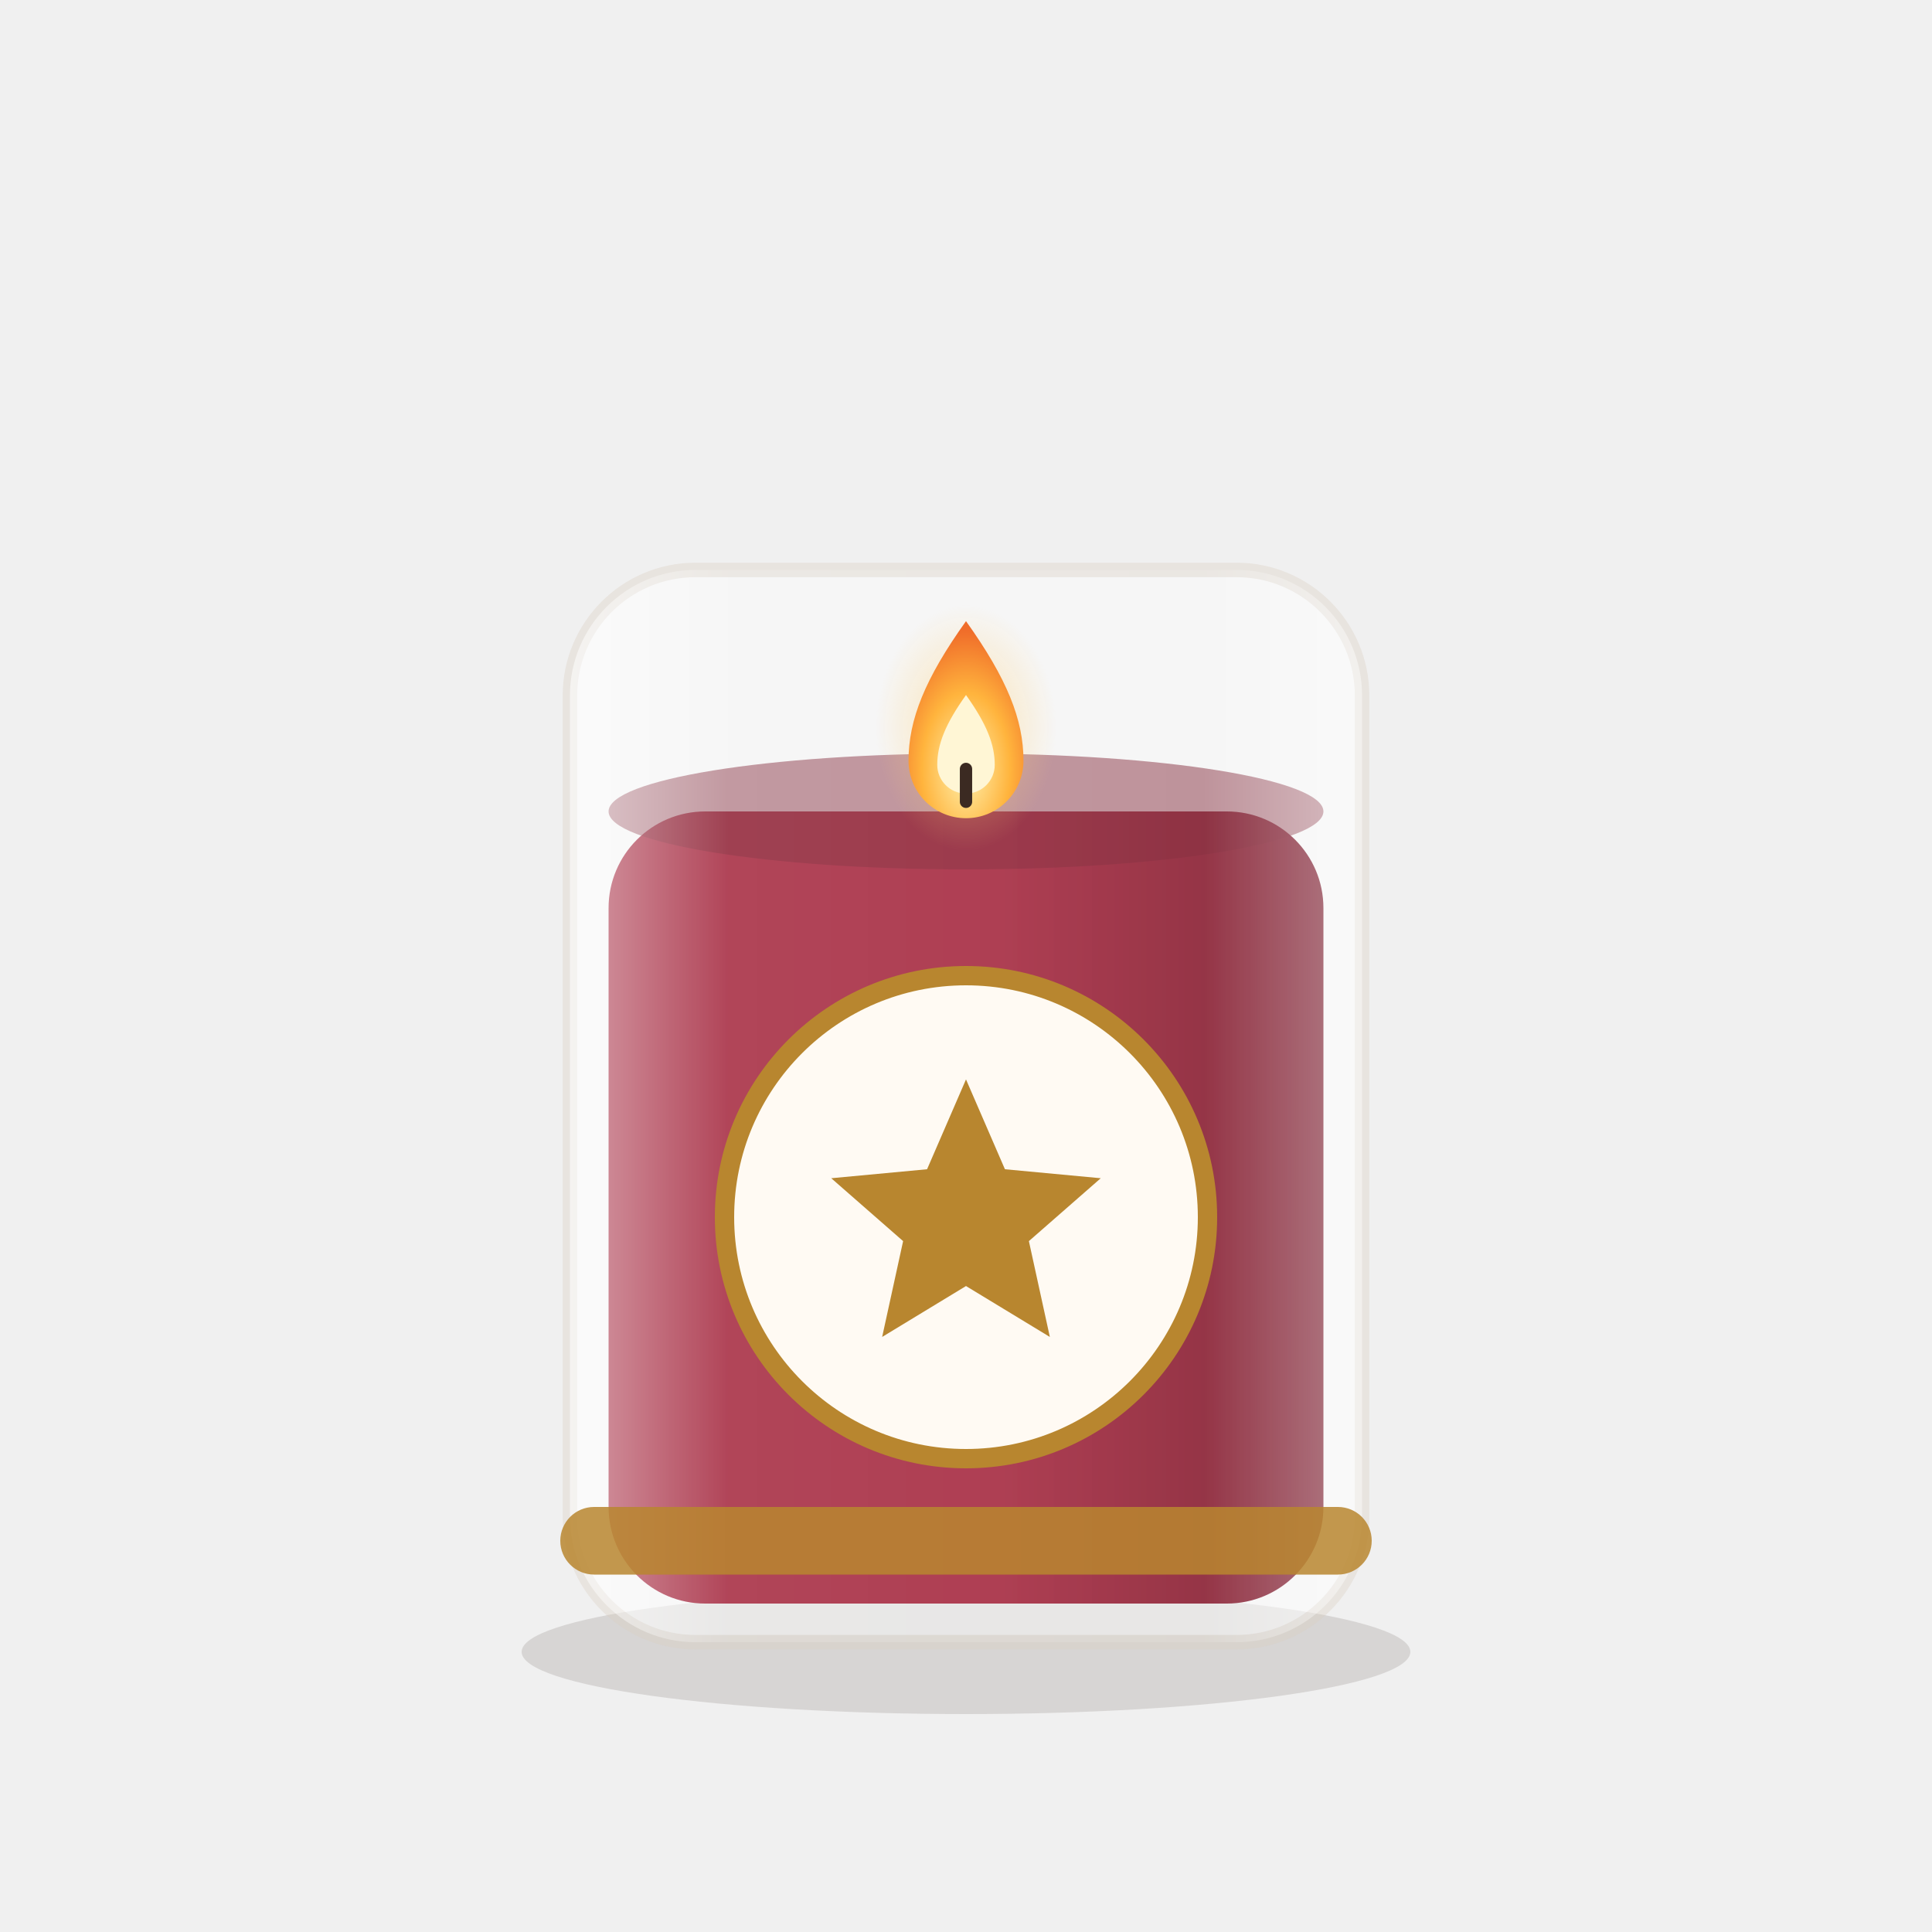
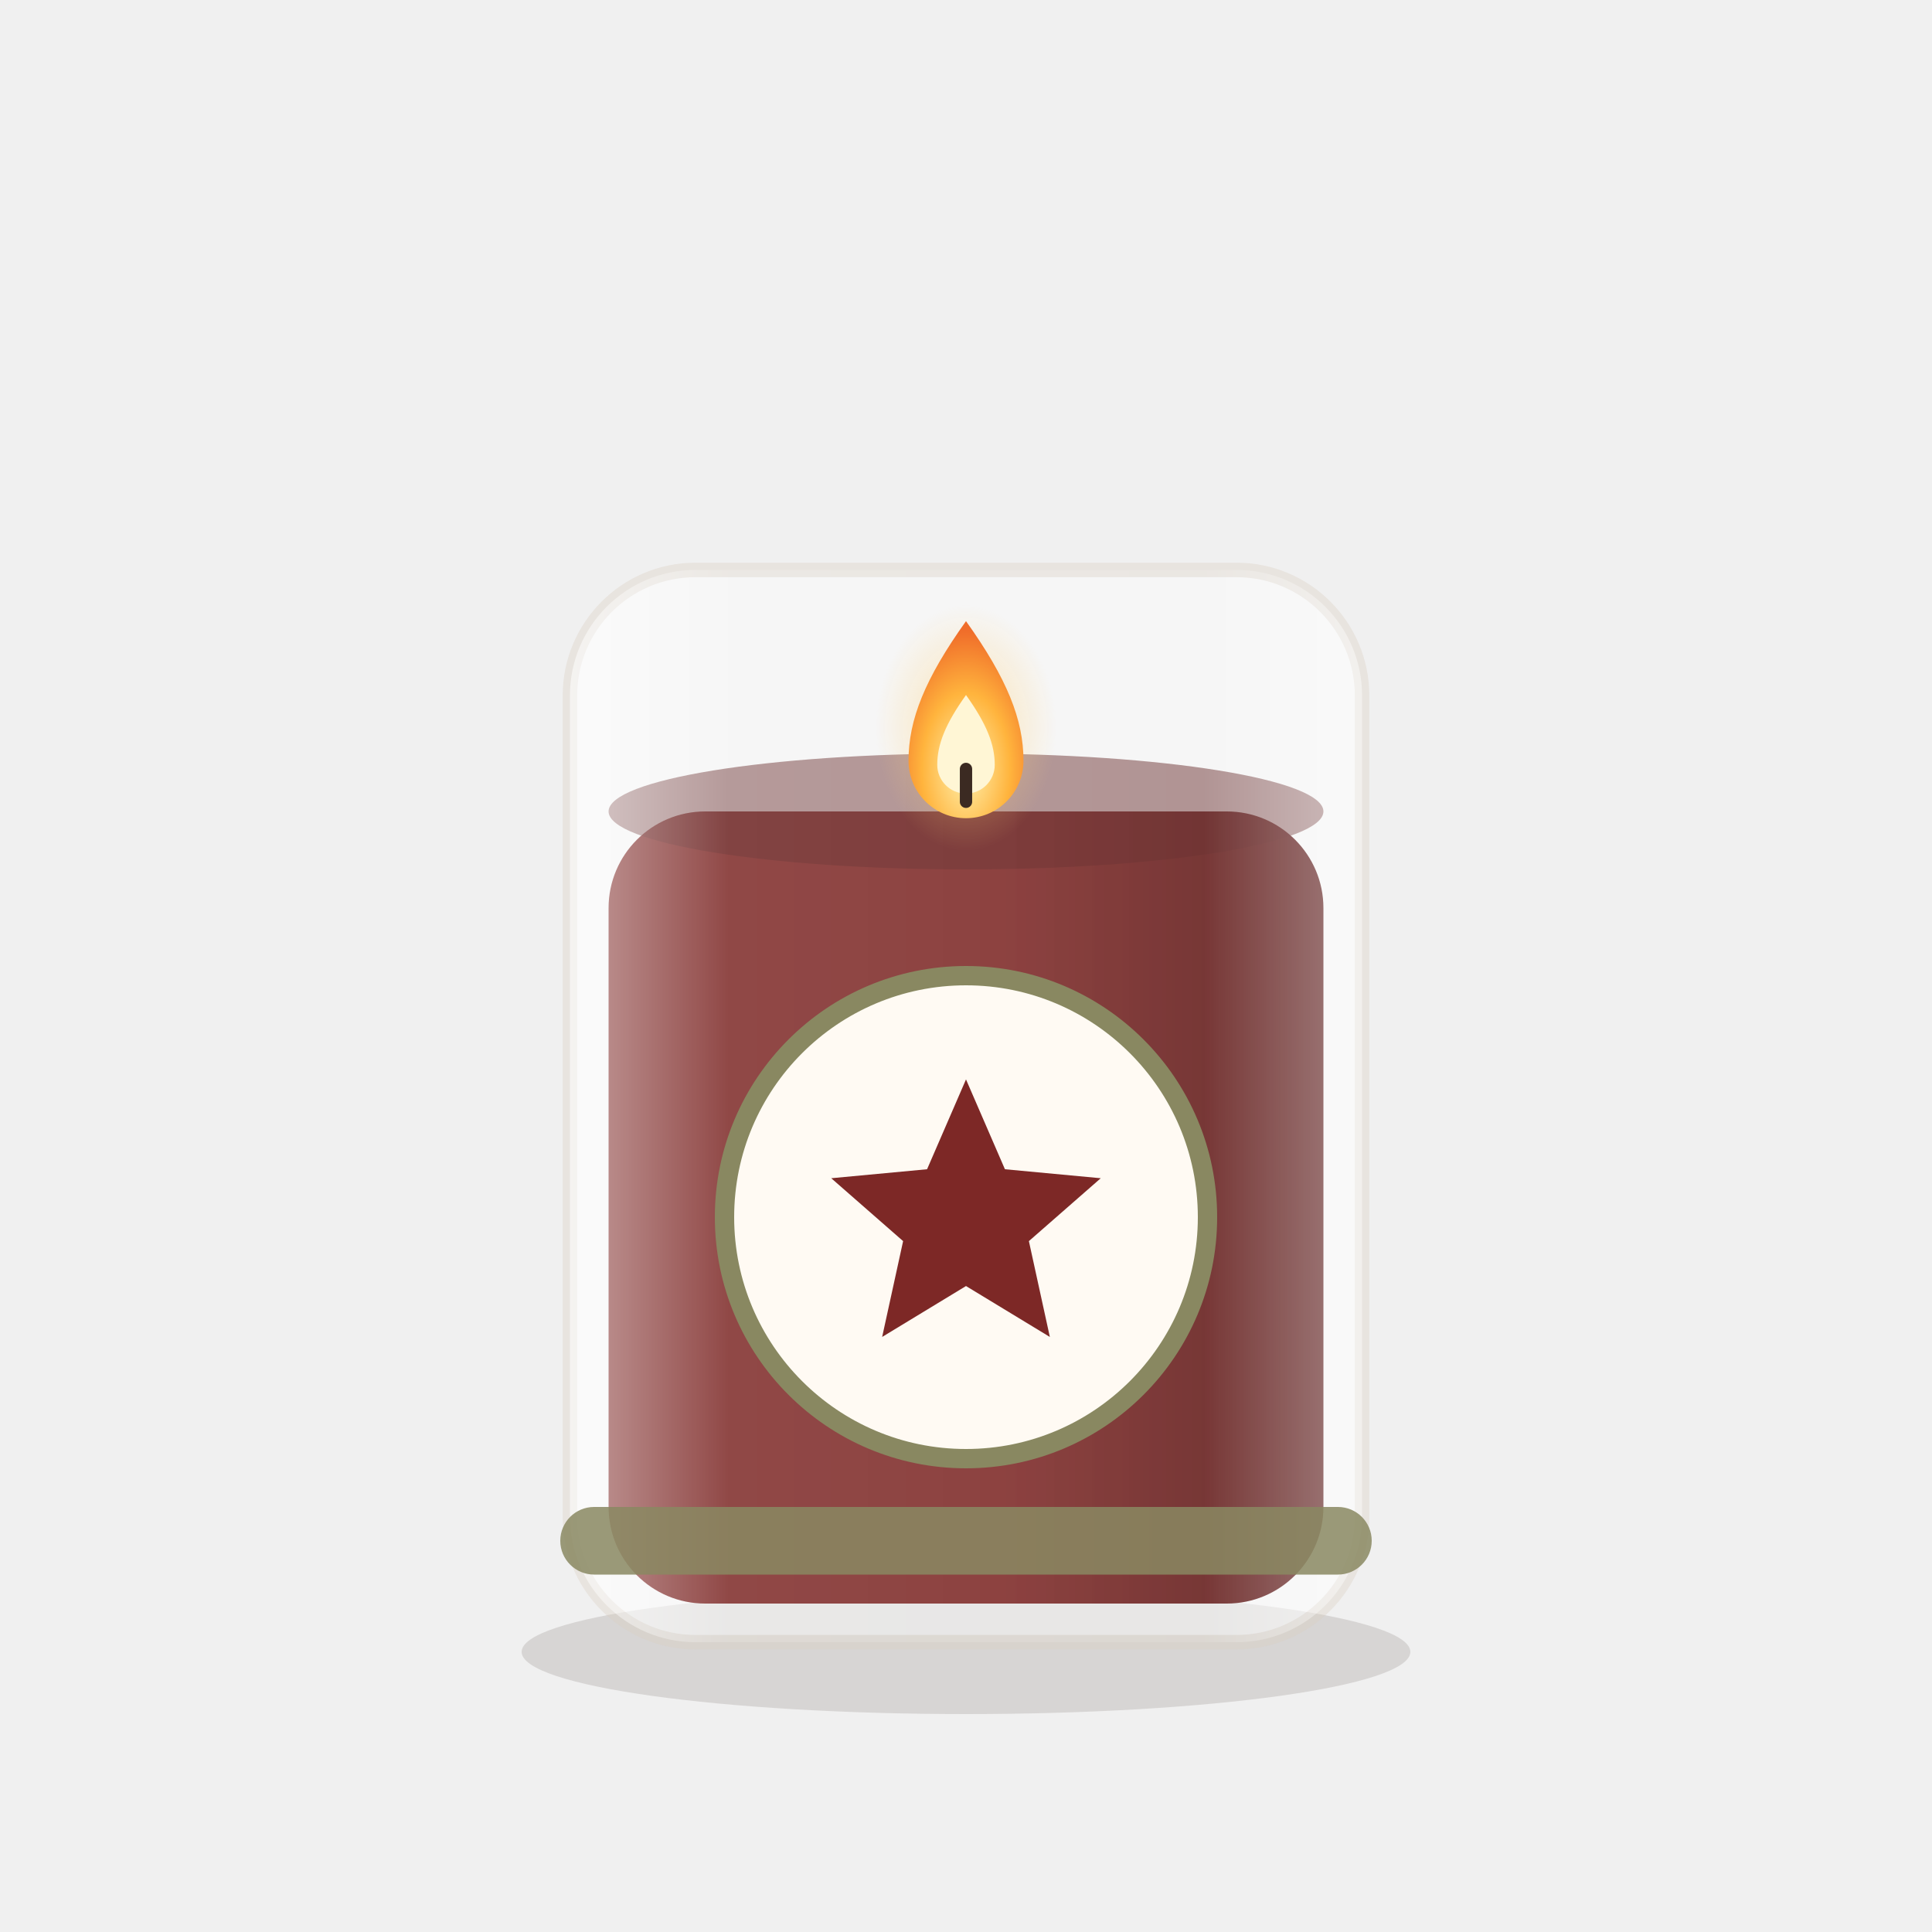
<svg xmlns="http://www.w3.org/2000/svg" viewBox="0 0 400 400" width="800" height="800">
  <defs>
    <linearGradient id="cuerpo" x1="0" x2="1">
-       <stop offset="0" stop-color="#a3243b" />
-       <stop offset=".55" stop-color="#a3243b" />
-       <stop offset="1" stop-color="#7a1a2c" />
+       <stop offset="0" stop-color="#7D2826" />
+       <stop offset=".55" stop-color="#7D2826" />
+       <stop offset="1" stop-color="#5c1c1b" />
    </linearGradient>
    <radialGradient id="llama" cx=".5" cy=".75" r=".7">
      <stop offset="0" stop-color="#fff2b0" />
      <stop offset=".55" stop-color="#ffb43d" />
      <stop offset="1" stop-color="#f06d2a" />
    </radialGradient>
    <radialGradient id="halo">
      <stop offset="0" stop-color="#ffd27a" stop-opacity=".55" />
      <stop offset="1" stop-color="#ffd27a" stop-opacity="0" />
    </radialGradient>
    <linearGradient id="vidrio" x1="0" x2="1">
      <stop offset="0" stop-color="#fff" stop-opacity=".55" />
      <stop offset=".2" stop-color="#fff" stop-opacity=".15" />
      <stop offset=".8" stop-color="#fff" stop-opacity=".1" />
      <stop offset="1" stop-color="#fff" stop-opacity=".45" />
    </linearGradient>
  </defs>
  <ellipse cx="200" cy="342" rx="92" ry="12.88" fill="#3b2a22" opacity=".14" />
  <rect x="118" y="118" width="164" height="222" rx="26" fill="#ffffff" opacity=".35" stroke="#d9cdbf" stroke-width="3" />
  <rect x="126" y="168" width="148" height="164" rx="20" fill="url(#cuerpo)" />
-   <ellipse cx="200" cy="168" rx="74" ry="12" fill="#7a1a2c" opacity=".5" />
+   <ellipse cx="200" cy="168" rx="74" ry="12" fill="#5c1c1b" opacity=".5" />
  <rect x="118" y="118" width="164" height="222" rx="26" fill="url(#vidrio)" />
-   <circle cx="200" cy="252" r="50" fill="#fffaf3" stroke="#b8862f" stroke-width="4" />
+   <circle cx="200" cy="252" r="50" fill="#fffaf3" stroke="#898861" stroke-width="4" />
  <g transform="translate(169 221) scale(0.62)">
-     <path d="M50 4l13 30 32 3-24 21 7 32-28-17-28 17 7-32L5 37l32-3Z" fill="#b8862f" />
+     <path d="M50 4l13 30 32 3-24 21 7 32-28-17-28 17 7-32L5 37l32-3Z" fill="#7D2826" />
  </g>
-   <rect x="116" y="312" width="168" height="14" rx="7" fill="#b8862f" opacity=".85" />
+   <rect x="116" y="312" width="168" height="14" rx="7" fill="#898861" opacity=".85" />
  <g transform="translate(200 166) scale(0.85)">
    <ellipse cx="0" cy="-18" rx="22" ry="30" fill="url(#halo)" />
    <g>
      <animateTransform attributeName="transform" type="scale" values="1 1;0.94 1.06;1.03 0.97;1 1" dur="1.6s" repeatCount="indefinite" additive="sum" />
      <path d="M0-44C10-30 14-20 14-10A14 14 0 0 1-14-10C-14-20-10-30 0-44Z" fill="url(#llama)" />
      <path d="M0-26C5-19 7-14 7-9A7 7 0 0 1-7-9C-7-14-5-19 0-26Z" fill="#fff6d5" />
    </g>
    <path d="M0 0v-8" stroke="#3b2a22" stroke-width="3" stroke-linecap="round" />
  </g>
</svg>
